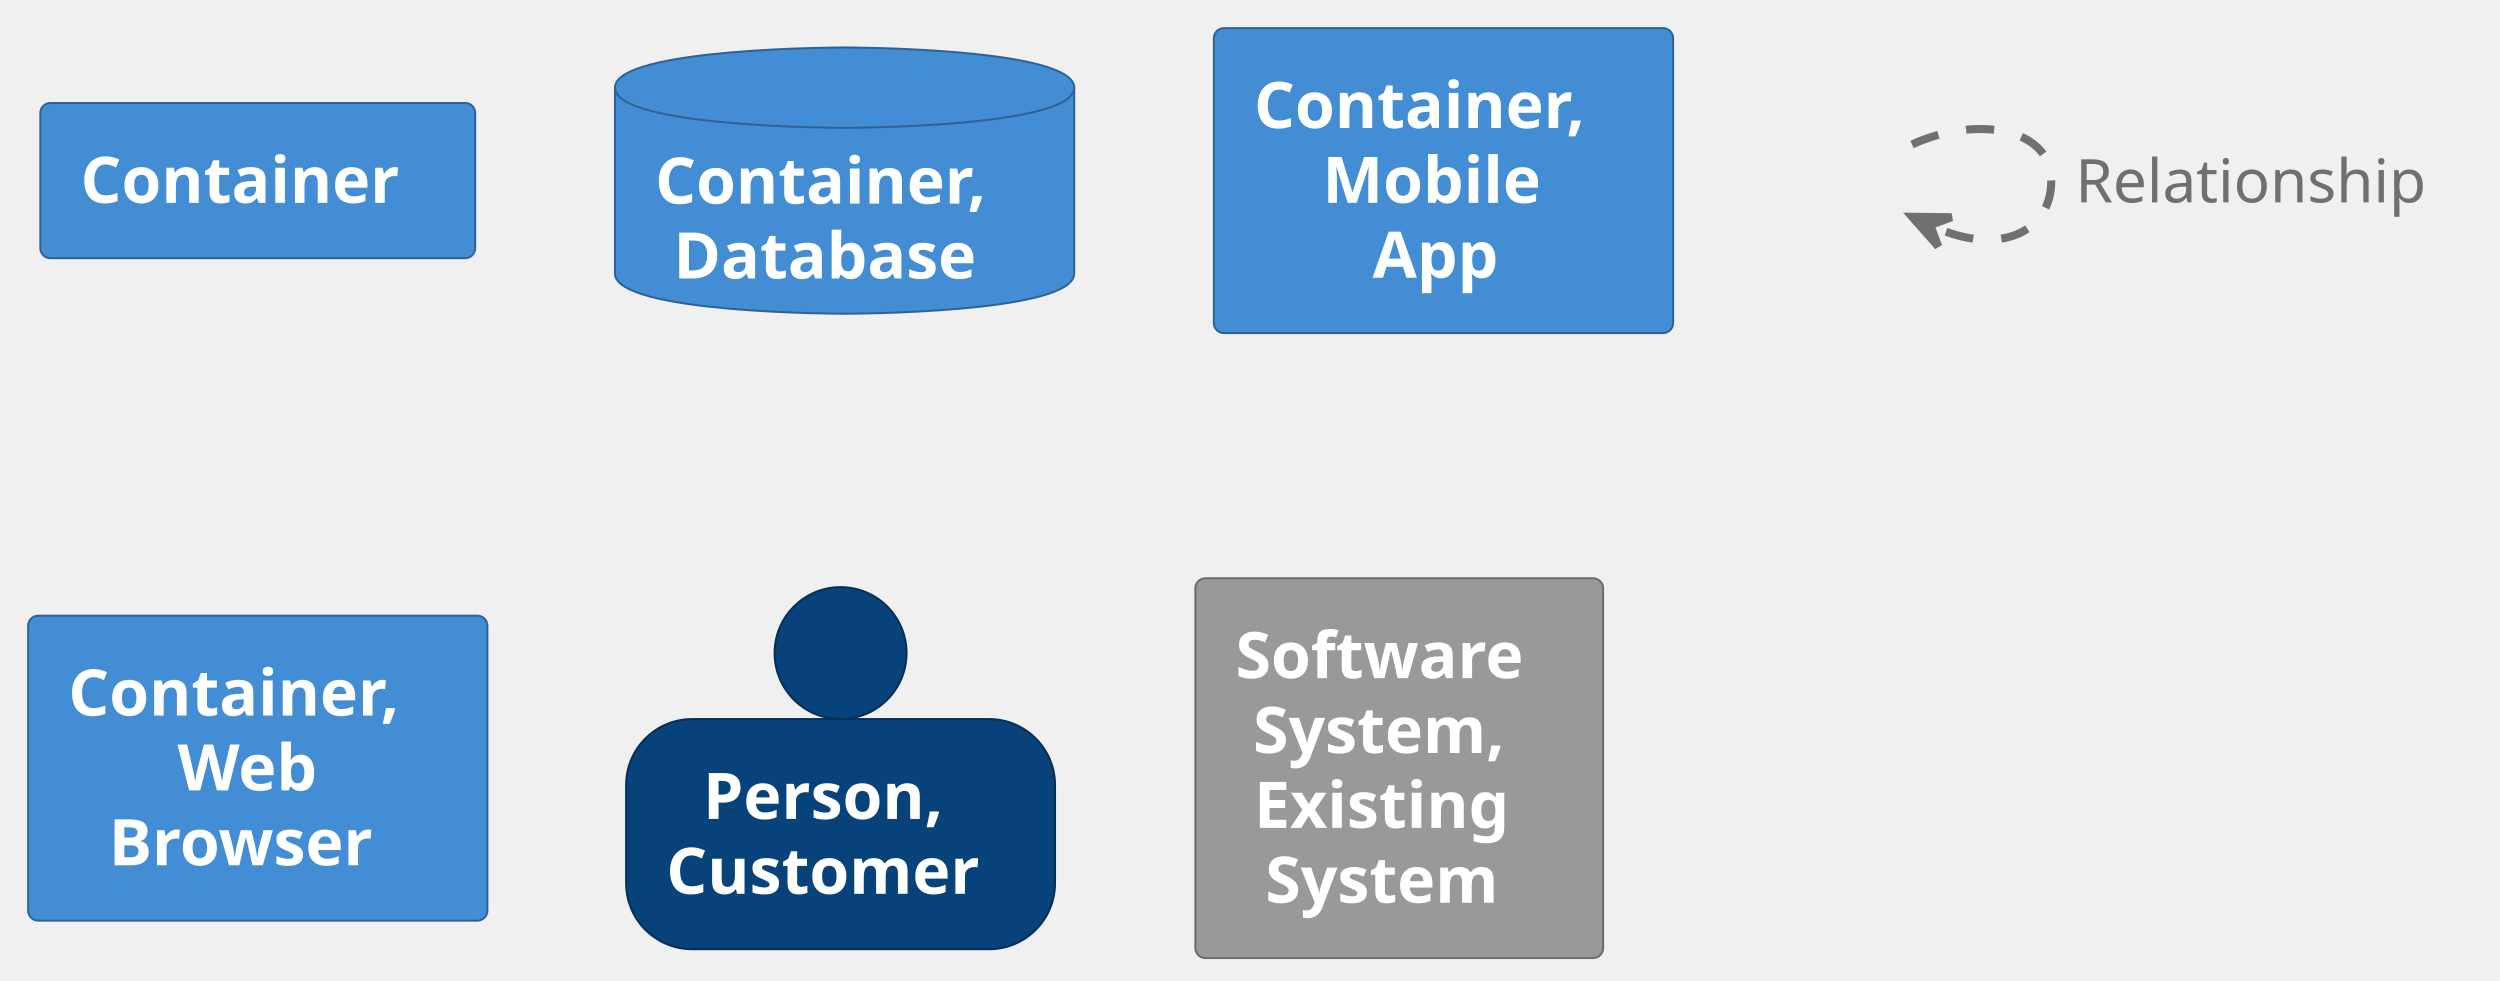
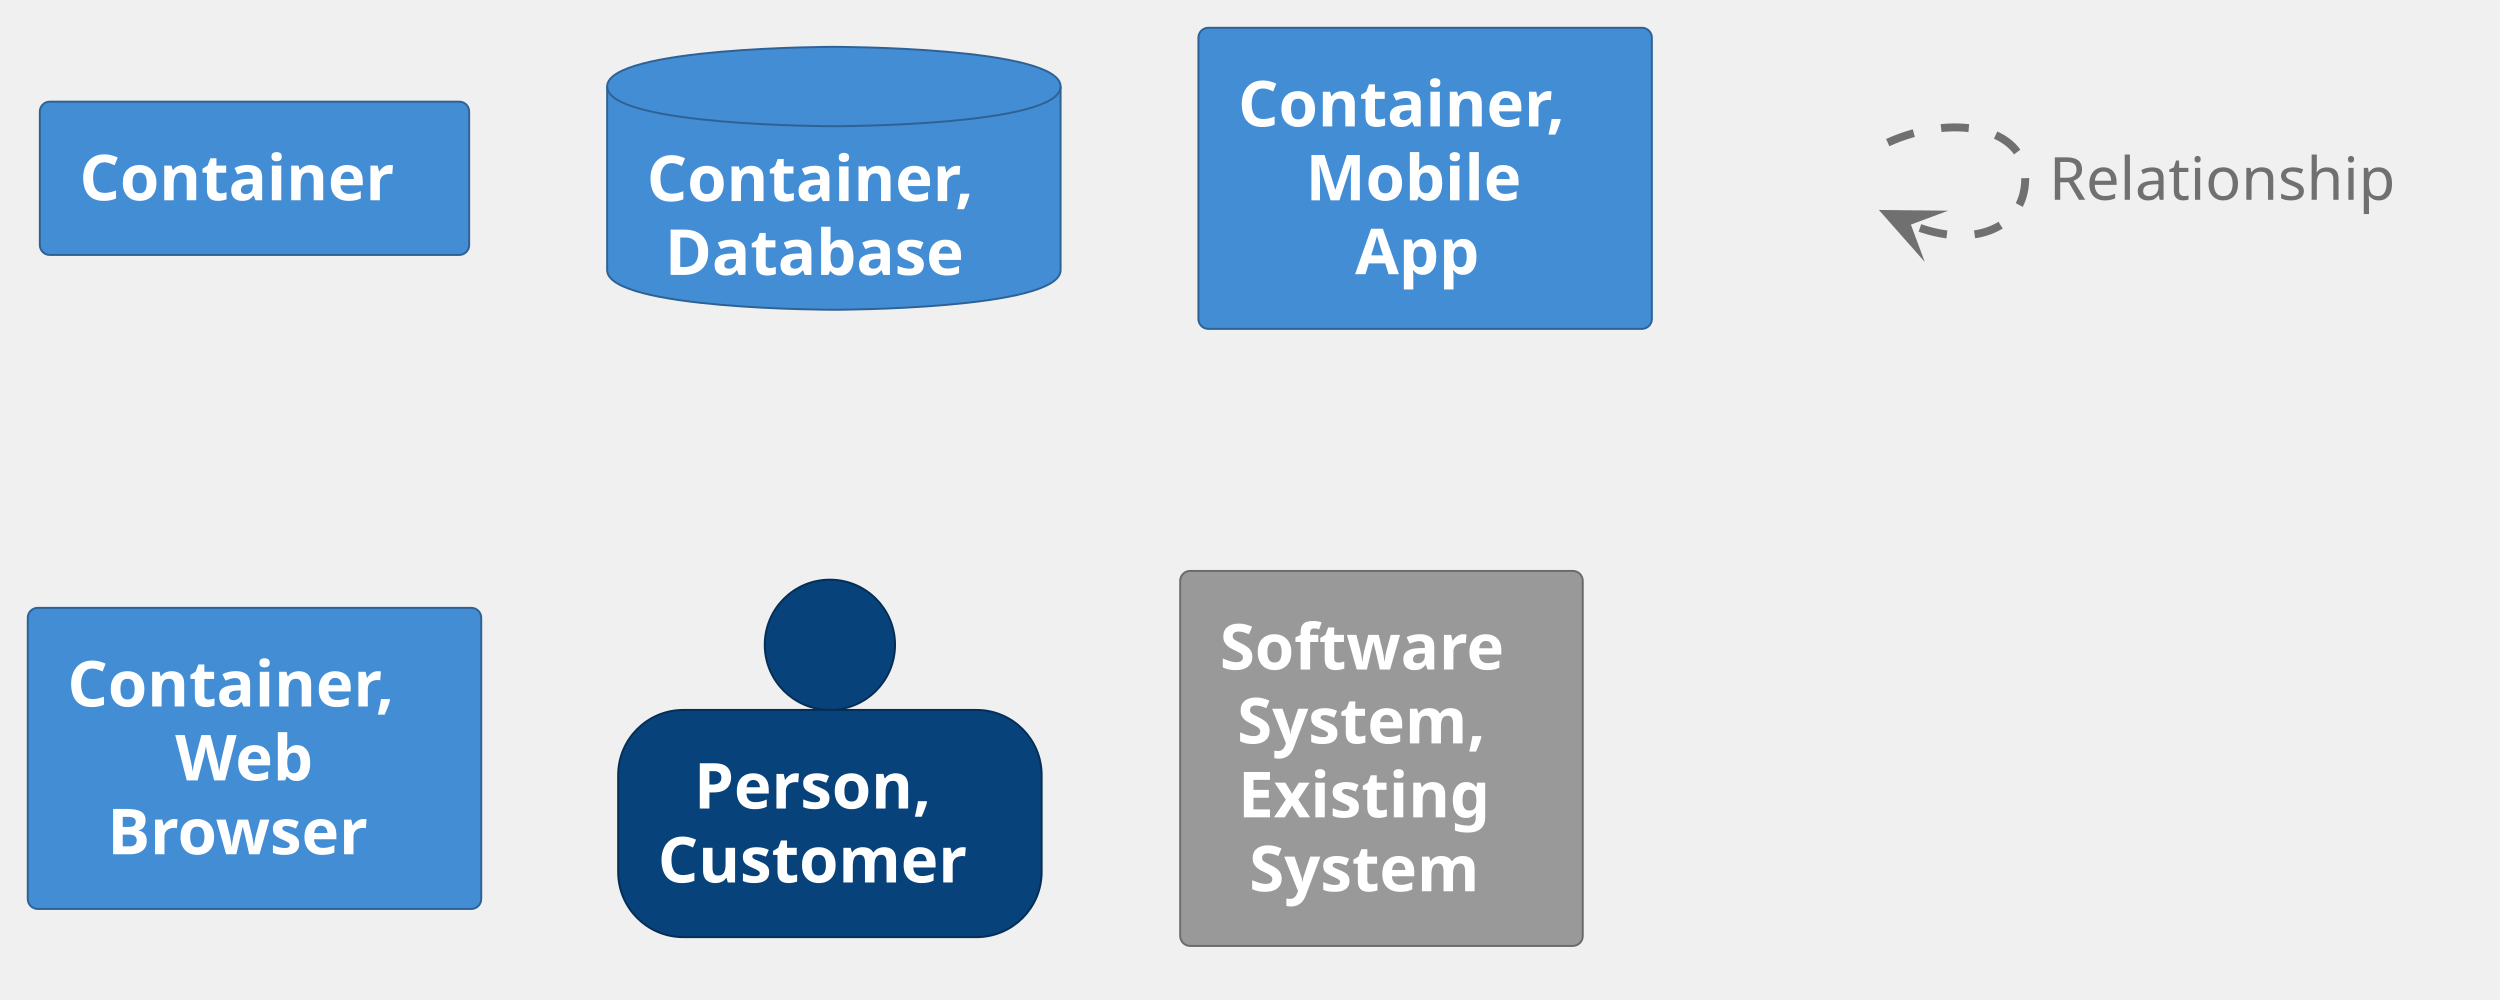
- <svg xmlns="http://www.w3.org/2000/svg" contentStyleType="text/css" data-diagram-type="DESCRIPTION" height="244px" preserveAspectRatio="none" style="width:622px;height:244px;background:#FFFFFF;" version="1.1" viewBox="0 0 622 244" width="622px" zoomAndPan="magnify">
+ <svg xmlns="http://www.w3.org/2000/svg" contentStyleType="text/css" data-diagram-type="DESCRIPTION" height="252px" preserveAspectRatio="none" style="width:630px;height:252px;background:#FFFFFF;" version="1.1" viewBox="0 0 630 252" width="630px" zoomAndPan="magnify">
  <defs />
  <g>
-     <g class="entity" data-entity="..Container" data-source-line="23" data-uid="ent0002" id="entity_..Container">
+     <g class="entity" data-qualified-name="..Container" data-source-line="23" id="ent0001">
      <rect fill="#438DD5" height="38.625" rx="2.5" ry="2.5" style="stroke:#2E6295;stroke-width:0.5;" width="108.188" x="10.04" y="25.62" />
-       <text fill="#FFFFFF" font-family="sans-serif" font-size="16" font-weight="bold" lengthAdjust="spacing" textLength="88.188" x="20.04" y="50.472">Container</text>
+       <text fill="#FFFFFF" font-family="sans-serif" font-size="16" font-weight="700" lengthAdjust="spacing" textLength="88.188" x="20.04" y="50.472">Container</text>
    </g>
-     <g class="entity" data-entity="..Container. Database" data-source-line="30" data-uid="ent0003" id="entity_..Container. Database">
+     <g class="entity" data-qualified-name="..Container. Database" data-source-line="30" id="ent0002">
      <path d="M153,21.81 C153,11.81 210.133,11.81 210.133,11.81 C210.133,11.81 267.266,11.81 267.266,21.81 L267.266,68.06 C267.266,78.06 210.133,78.06 210.133,78.06 C210.133,78.06 153,78.06 153,68.06 L153,21.81" fill="#438DD5" style="stroke:#2E6295;stroke-width:0.5;" />
      <path d="M153,21.81 C153,31.81 210.133,31.81 210.133,31.81 C210.133,31.81 267.266,31.81 267.266,21.81" fill="none" style="stroke:#2E6295;stroke-width:0.5;" />
-       <text fill="#FFFFFF" font-family="sans-serif" font-size="16" font-weight="bold" lengthAdjust="spacing" textLength="94.266" x="163" y="50.662">Container,</text>
-       <text fill="#FFFFFF" font-family="sans-serif" font-size="16" font-weight="bold" lengthAdjust="spacing" textLength="85.148" x="167.559" y="69.287">Database</text>
+       <text fill="#FFFFFF" font-family="sans-serif" font-size="16" font-weight="700" lengthAdjust="spacing" textLength="94.266" x="163" y="50.662">Container,</text>
+       <text fill="#FFFFFF" font-family="sans-serif" font-size="16" font-weight="700" lengthAdjust="spacing" textLength="85.148" x="167.559" y="69.287">Database</text>
    </g>
-     <g class="entity" data-entity="..Container. Mobile App" data-source-line="37" data-uid="ent0004" id="entity_..Container. Mobile App">
+     <g class="entity" data-qualified-name="..Container. Mobile App" data-source-line="37" id="ent0003">
      <rect fill="#438DD5" height="75.875" rx="2.5" ry="2.5" style="stroke:#2E6295;stroke-width:0.5;" width="114.266" x="302" y="7" />
-       <text fill="#FFFFFF" font-family="sans-serif" font-size="16" font-weight="bold" lengthAdjust="spacing" textLength="94.266" x="312" y="31.852">Container,</text>
-       <text fill="#FFFFFF" font-family="sans-serif" font-size="16" font-weight="bold" lengthAdjust="spacing" textLength="60.188" x="329.039" y="50.477">Mobile</text>
-       <text fill="#FFFFFF" font-family="sans-serif" font-size="16" font-weight="bold" lengthAdjust="spacing" textLength="35.289" x="341.488" y="69.102">App</text>
+       <text fill="#FFFFFF" font-family="sans-serif" font-size="16" font-weight="700" lengthAdjust="spacing" textLength="94.266" x="312" y="31.852">Container,</text>
+       <text fill="#FFFFFF" font-family="sans-serif" font-size="16" font-weight="700" lengthAdjust="spacing" textLength="60.188" x="329.039" y="50.477">Mobile</text>
+       <text fill="#FFFFFF" font-family="sans-serif" font-size="16" font-weight="700" lengthAdjust="spacing" textLength="35.289" x="341.488" y="69.102">App</text>
    </g>
-     <g class="entity" data-entity="..Container. Web Browser" data-source-line="44" data-uid="ent0005" id="entity_..Container. Web Browser">
+     <g class="entity" data-qualified-name="..Container. Web Browser" data-source-line="44" id="ent0004">
      <rect fill="#438DD5" height="75.875" rx="2.5" ry="2.5" style="stroke:#2E6295;stroke-width:0.5;" width="114.266" x="7" y="153.18" />
-       <text fill="#FFFFFF" font-family="sans-serif" font-size="16" font-weight="bold" lengthAdjust="spacing" textLength="94.266" x="17" y="178.032">Container,</text>
-       <text fill="#FFFFFF" font-family="sans-serif" font-size="16" font-weight="bold" lengthAdjust="spacing" textLength="39.953" x="44.156" y="196.657">Web</text>
-       <text fill="#FFFFFF" font-family="sans-serif" font-size="16" font-weight="bold" lengthAdjust="spacing" textLength="74.125" x="27.07" y="215.282">Browser</text>
+       <text fill="#FFFFFF" font-family="sans-serif" font-size="16" font-weight="700" lengthAdjust="spacing" textLength="94.266" x="17" y="178.032">Container,</text>
+       <text fill="#FFFFFF" font-family="sans-serif" font-size="16" font-weight="700" lengthAdjust="spacing" textLength="39.953" x="44.156" y="196.657">Web</text>
+       <text fill="#FFFFFF" font-family="sans-serif" font-size="16" font-weight="700" lengthAdjust="spacing" textLength="74.125" x="27.07" y="215.282">Browser</text>
    </g>
-     <g class="entity" data-entity="..Person. Customer" data-source-line="51" data-uid="ent0006" id="entity_..Person. Customer">
+     <g class="entity" data-qualified-name="..Person. Customer" data-source-line="51" id="ent0005">
      <ellipse cx="209.136" cy="162.494" fill="#08427B" rx="16.414" ry="16.414" style="stroke:#052E56;stroke-width:0.5;" />
      <rect fill="#08427B" height="57.25" rx="16.414" ry="16.414" style="stroke:#052E56;stroke-width:0.5;" width="106.711" x="155.78" y="178.908" />
-       <text fill="#FFFFFF" font-family="sans-serif" font-size="16" font-weight="bold" lengthAdjust="spacing" textLength="68.453" x="174.909" y="203.759">Person,</text>
-       <text fill="#FFFFFF" font-family="sans-serif" font-size="16" font-weight="bold" lengthAdjust="spacing" textLength="86.711" x="165.78" y="222.384">Customer</text>
+       <text fill="#FFFFFF" font-family="sans-serif" font-size="16" font-weight="700" lengthAdjust="spacing" textLength="68.453" x="174.909" y="203.759">Person,</text>
+       <text fill="#FFFFFF" font-family="sans-serif" font-size="16" font-weight="700" lengthAdjust="spacing" textLength="86.711" x="165.78" y="222.384">Customer</text>
    </g>
-     <g class="entity" data-entity="..Software System. Existing System" data-source-line="58" data-uid="ent0007" id="entity_..Software System. Existing System">
+     <g class="entity" data-qualified-name="..Software System. Existing System" data-source-line="58" id="ent0006">
      <rect fill="#999999" height="94.5" rx="2.5" ry="2.5" style="stroke:#6B6B6B;stroke-width:0.5;" width="101.445" x="297.41" y="143.87" />
-       <text fill="#FFFFFF" font-family="sans-serif" font-size="16" font-weight="bold" lengthAdjust="spacing" textLength="81.445" x="307.41" y="168.722">Software</text>
-       <text fill="#FFFFFF" font-family="sans-serif" font-size="16" font-weight="bold" lengthAdjust="spacing" textLength="72.727" x="311.769" y="187.347">System,</text>
-       <text fill="#FFFFFF" font-family="sans-serif" font-size="16" font-weight="bold" lengthAdjust="spacing" textLength="72.234" x="312.015" y="205.972">Existing</text>
-       <text fill="#FFFFFF" font-family="sans-serif" font-size="16" font-weight="bold" lengthAdjust="spacing" textLength="66.648" x="314.808" y="224.597">System</text>
+       <text fill="#FFFFFF" font-family="sans-serif" font-size="16" font-weight="700" lengthAdjust="spacing" textLength="81.445" x="307.41" y="168.722">Software</text>
+       <text fill="#FFFFFF" font-family="sans-serif" font-size="16" font-weight="700" lengthAdjust="spacing" textLength="72.727" x="311.769" y="187.347">System,</text>
+       <text fill="#FFFFFF" font-family="sans-serif" font-size="16" font-weight="700" lengthAdjust="spacing" textLength="72.234" x="312.015" y="205.972">Existing</text>
+       <text fill="#FFFFFF" font-family="sans-serif" font-size="16" font-weight="700" lengthAdjust="spacing" textLength="66.648" x="314.808" y="224.597">System</text>
    </g>
-     <g class="entity" data-entity="7" data-source-line="60" data-uid="ent0008" id="entity_7">
+     <g class="entity" data-qualified-name="7" data-source-line="60" id="ent0007">
      <rect fill="none" height="36.297" rx="2.5" ry="2.5" style="stroke:none;stroke-width:0.5;" width="24.45" x="450.91" y="26.78" />
    </g>
-     <g class="link" data-entity-1="7" data-entity-2="7" data-source-line="61" data-uid="lnk9" id="link_7_7">
-       <path d="M475.71,35.94 C491.52,28.7 510.36,31.7 510.36,44.93 C510.36,58.17 496.976,63.655 481.166,56.425" fill="none" id="7-to-7" style="stroke:#707070;stroke-width:2;stroke-dasharray:7,7;" />
-       <polygon fill="#707070" points="475.71,53.93,482.231,61.311,480.257,56.009,485.558,54.035,475.71,53.93" style="stroke:#707070;stroke-width:2;" />
+     <g class="link" data-entity-1="ent0007" data-entity-2="ent0007" data-link-type="dependency" data-source-line="61" id="lnk8">
+       <path d="M475.71,35.94 C491.52,28.7 510.36,31.7 510.36,44.93 C510.36,58.17 496.067,63.239 480.257,56.009" fill="none" id="7-to-7" style="stroke:#707070;stroke-width:2;stroke-dasharray:7,7;" />
+       <polygon fill="#707070" points="475.71,53.93,482.231,61.311,480.257,56.009,485.558,54.035,475.71,53.93" style="stroke:#707070;stroke-width:2;stroke-linejoin:miter;stroke-miterlimit:10;" />
      <text fill="#707070" font-family="sans-serif" font-size="15" lengthAdjust="spacing" textLength="92.754" x="516.36" y="50.353">Relationship</text>
    </g>
  </g>
</svg>
